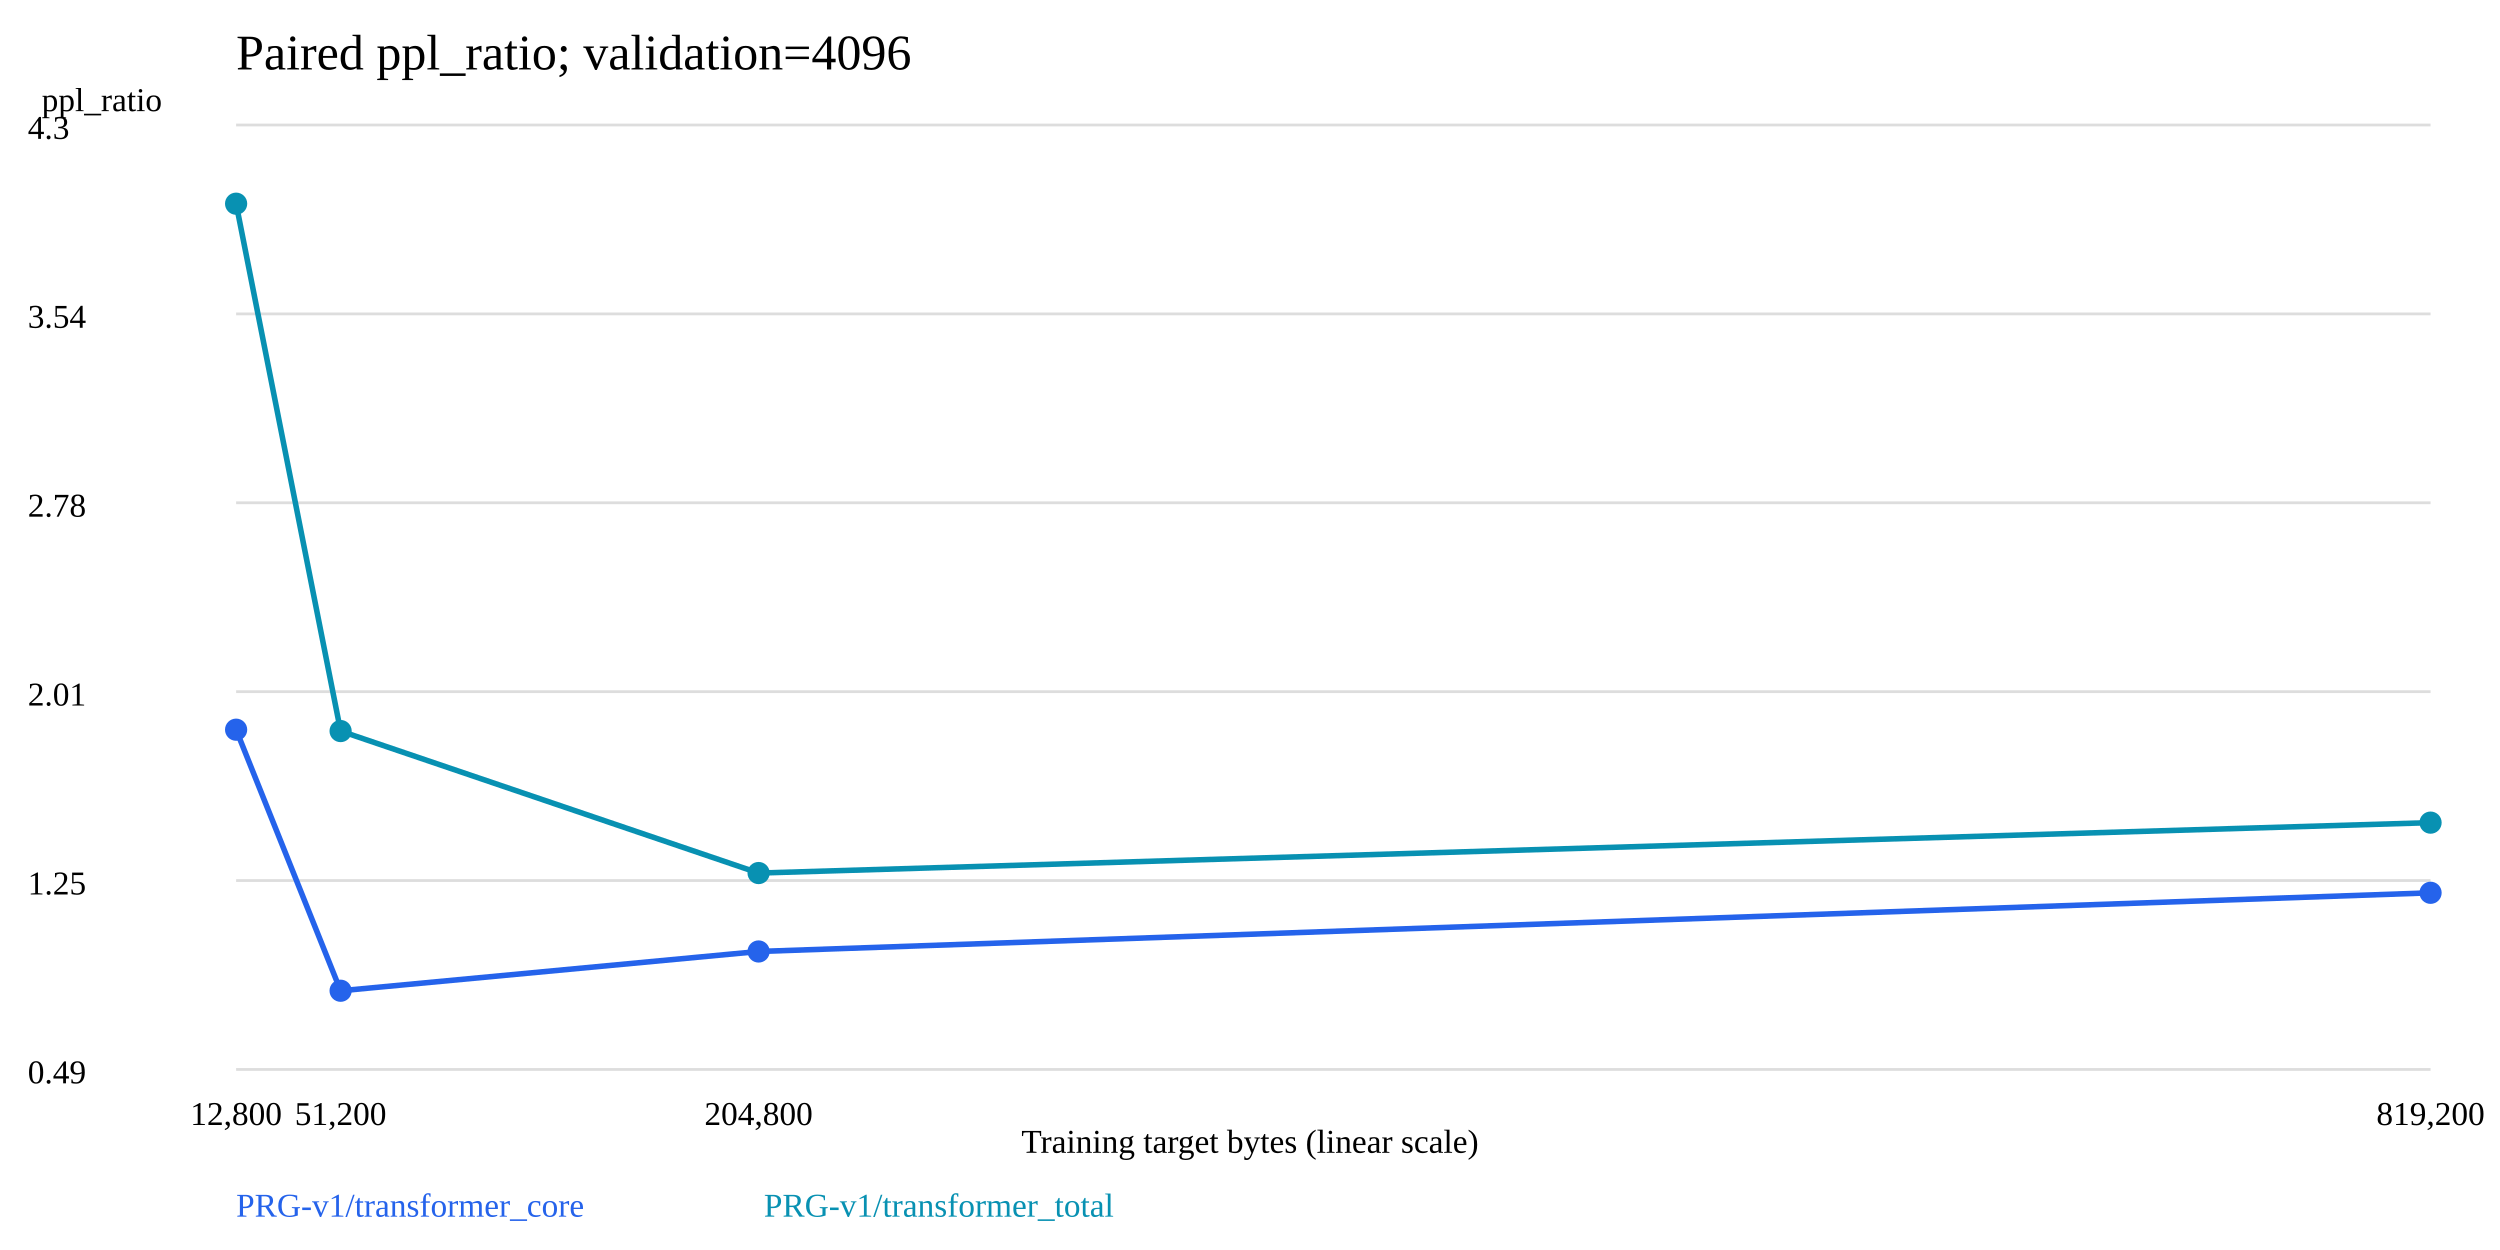
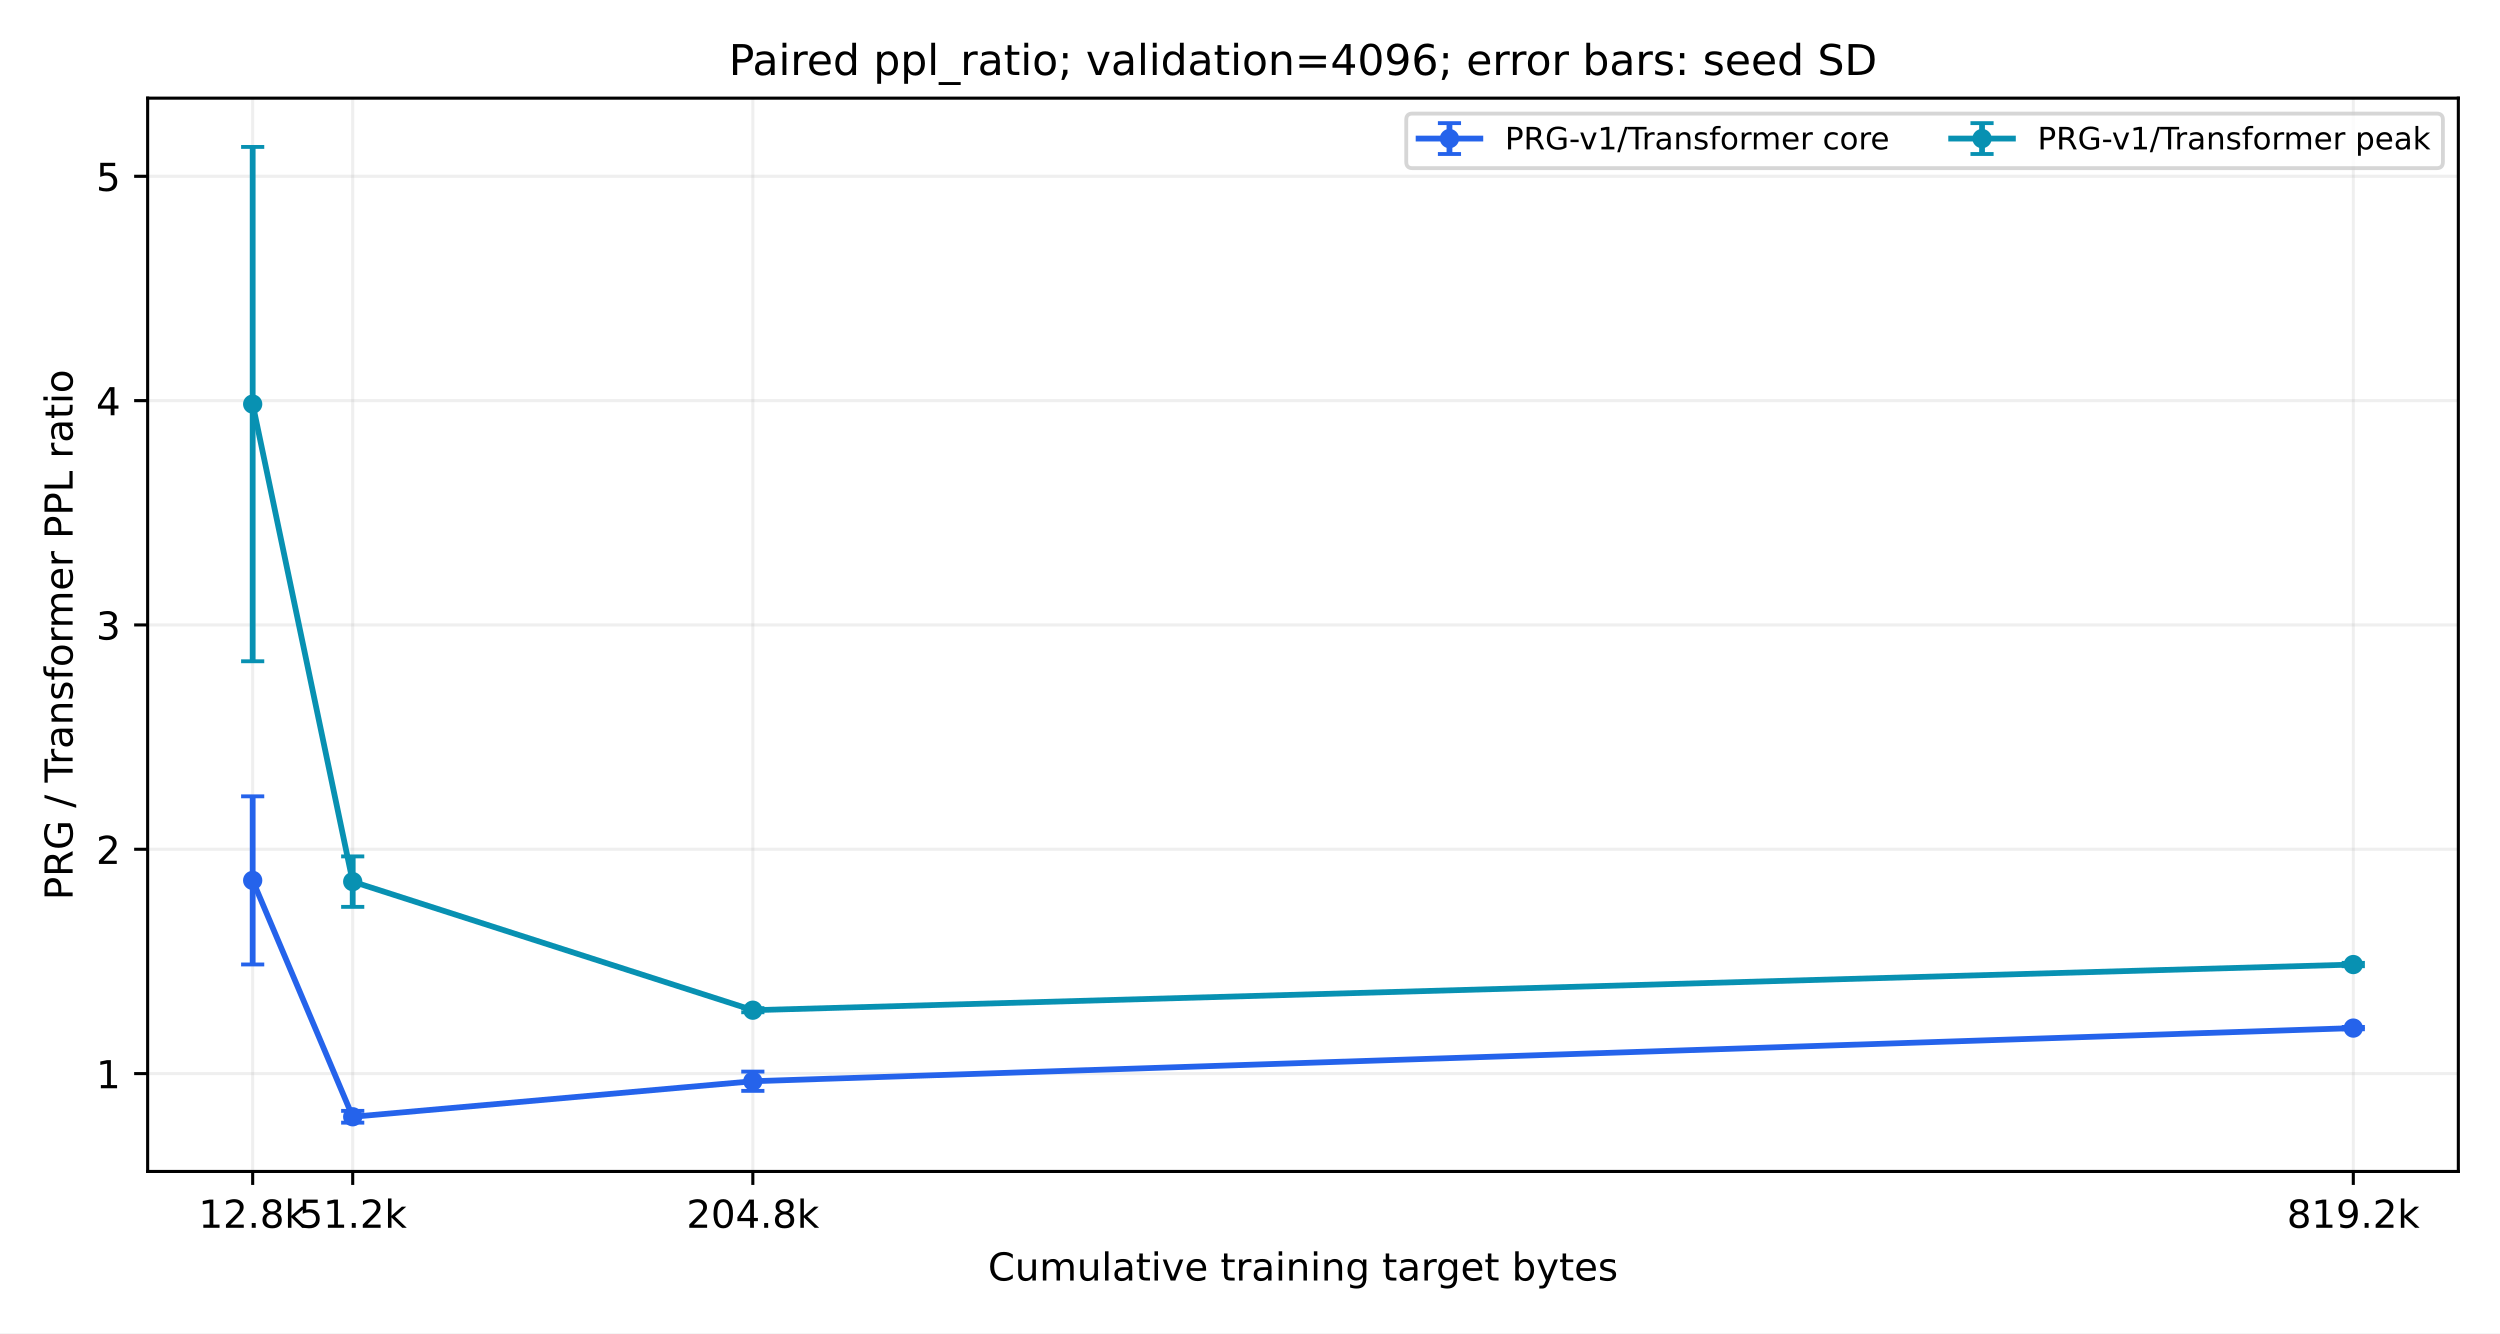
- <svg xmlns="http://www.w3.org/2000/svg" width="900" height="450" viewBox="0 0 900 450">
-   <rect width="100%" height="100%" fill="white" />
-   <text x="85" y="25" font-size="18">Paired ppl_ratio; validation=4096</text>
-   <line x1="85" x2="875" y1="385.0" y2="385.0" stroke="#ddd" />
-   <text x="10" y="390.0" font-size="12">0.49</text>
-   <line x1="85" x2="875" y1="317.0" y2="317.0" stroke="#ddd" />
-   <text x="10" y="322.0" font-size="12">1.25</text>
-   <line x1="85" x2="875" y1="249" y2="249" stroke="#ddd" />
-   <text x="10" y="254" font-size="12">2.01</text>
-   <line x1="85" x2="875" y1="181.0" y2="181.0" stroke="#ddd" />
-   <text x="10" y="186.0" font-size="12">2.78</text>
-   <line x1="85" x2="875" y1="113.0" y2="113.0" stroke="#ddd" />
-   <text x="10" y="118.0" font-size="12">3.54</text>
-   <line x1="85" x2="875" y1="45.0" y2="45.0" stroke="#ddd" />
-   <text x="10" y="50.0" font-size="12">4.3</text>
-   <text x="85.0" y="405" text-anchor="middle" font-size="12">12,800</text>
-   <text x="122.619" y="405" text-anchor="middle" font-size="12">51,200</text>
-   <text x="273.095" y="405" text-anchor="middle" font-size="12">204,800</text>
-   <text x="875.0" y="405" text-anchor="middle" font-size="12">819,200</text>
-   <polyline points="85.00,262.69 122.62,356.67 273.10,342.53 875.00,321.41" fill="none" stroke="#2563eb" stroke-width="2" />
-   <circle cx="85.0" cy="262.692" r="4" fill="#2563eb" />
-   <circle cx="122.619" cy="356.667" r="4" fill="#2563eb" />
-   <circle cx="273.095" cy="342.534" r="4" fill="#2563eb" />
-   <circle cx="875.0" cy="321.406" r="4" fill="#2563eb" />
-   <text x="85" y="438" fill="#2563eb" font-size="12">PRG-v1/transformer_core</text>
-   <polyline points="85.00,73.33 122.62,263.18 273.10,314.30 875.00,296.15" fill="none" stroke="#0891b2" stroke-width="2" />
-   <circle cx="85.0" cy="73.333" r="4" fill="#0891b2" />
-   <circle cx="122.619" cy="263.181" r="4" fill="#0891b2" />
-   <circle cx="273.095" cy="314.298" r="4" fill="#0891b2" />
-   <circle cx="875.0" cy="296.148" r="4" fill="#0891b2" />
-   <text x="275" y="438" fill="#0891b2" font-size="12">PRG-v1/transformer_total</text>
-   <text x="450" y="415" text-anchor="middle" font-size="12">Training target bytes (linear scale)</text>
-   <text x="15" y="40" font-size="12">ppl_ratio</text>
+ <svg xmlns="http://www.w3.org/2000/svg" xmlns:xlink="http://www.w3.org/1999/xlink" width="648pt" height="345.6pt" viewBox="0 0 648 345.6" version="1.1">
+   <defs>
+     <style type="text/css">*{stroke-linejoin: round; stroke-linecap: butt}</style>
+   </defs>
+   <g id="figure_1">
+     <g id="patch_1">
+       <path d="M 0 345.6 L 648 345.6 L 648 0 L 0 0 z " style="fill: #ffffff" />
+     </g>
+     <g id="axes_1">
+       <g id="patch_2">
+         <path d="M 38.27 303.64 L 637.2 303.64 L 637.2 25.44 L 38.27 25.44 z " style="fill: #ffffff" />
+       </g>
+       <g id="matplotlib.axis_1">
+         <g id="xtick_1">
+           <g id="line2d_1">
+             <path d="M 65.494 303.64 L 65.494 25.44 " clip-path="url(#pf51fb17499)" style="fill: none; stroke: #b0b0b0; stroke-opacity: 0.2; stroke-width: 0.8; stroke-linecap: square" />
+           </g>
+           <g id="line2d_2">
+             <defs>
+               <path id="m1986280dcb" d="M 0 0 L 0 3.5 " style="stroke: #000000; stroke-width: 0.8" />
+             </defs>
+             <g>
+               <use xlink:href="#m1986280dcb" x="65.494" y="303.64" style="stroke: #000000; stroke-width: 0.8" />
+             </g>
+           </g>
+           <g id="text_1">
+             <text style="font-size: 10px; font-family: 'DejaVu Sans', 'Bitstream Vera Sans', 'Computer Modern Sans Serif', 'Lucida Grande', 'Verdana', 'Geneva', 'Lucid', 'Arial', 'Helvetica', 'Avant Garde', sans-serif; text-anchor: middle" x="65.494" y="318.238" transform="rotate(-0 65.49409 318.2384)">12.8k</text>
+           </g>
+         </g>
+         <g id="xtick_2">
+           <g id="line2d_3">
+             <path d="M 91.422 303.64 L 91.422 25.44 " clip-path="url(#pf51fb17499)" style="fill: none; stroke: #b0b0b0; stroke-opacity: 0.2; stroke-width: 0.8; stroke-linecap: square" />
+           </g>
+           <g id="line2d_4">
+             <g>
+               <use xlink:href="#m1986280dcb" x="91.422" y="303.64" style="stroke: #000000; stroke-width: 0.8" />
+             </g>
+           </g>
+           <g id="text_2">
+             <text style="font-size: 10px; font-family: 'DejaVu Sans', 'Bitstream Vera Sans', 'Computer Modern Sans Serif', 'Lucida Grande', 'Verdana', 'Geneva', 'Lucid', 'Arial', 'Helvetica', 'Avant Garde', sans-serif; text-anchor: middle" x="91.422" y="318.238" transform="rotate(-0 91.4218 318.2384)">51.2k</text>
+           </g>
+         </g>
+         <g id="xtick_3">
+           <g id="line2d_5">
+             <path d="M 195.133 303.64 L 195.133 25.44 " clip-path="url(#pf51fb17499)" style="fill: none; stroke: #b0b0b0; stroke-opacity: 0.2; stroke-width: 0.8; stroke-linecap: square" />
+           </g>
+           <g id="line2d_6">
+             <g>
+               <use xlink:href="#m1986280dcb" x="195.133" y="303.64" style="stroke: #000000; stroke-width: 0.8" />
+             </g>
+           </g>
+           <g id="text_3">
+             <text style="font-size: 10px; font-family: 'DejaVu Sans', 'Bitstream Vera Sans', 'Computer Modern Sans Serif', 'Lucida Grande', 'Verdana', 'Geneva', 'Lucid', 'Arial', 'Helvetica', 'Avant Garde', sans-serif; text-anchor: middle" x="195.133" y="318.238" transform="rotate(-0 195.1326 318.2384)">204.8k</text>
+           </g>
+         </g>
+         <g id="xtick_4">
+           <g id="line2d_7">
+             <path d="M 609.976 303.64 L 609.976 25.44 " clip-path="url(#pf51fb17499)" style="fill: none; stroke: #b0b0b0; stroke-opacity: 0.2; stroke-width: 0.8; stroke-linecap: square" />
+           </g>
+           <g id="line2d_8">
+             <g>
+               <use xlink:href="#m1986280dcb" x="609.976" y="303.64" style="stroke: #000000; stroke-width: 0.8" />
+             </g>
+           </g>
+           <g id="text_4">
+             <text style="font-size: 10px; font-family: 'DejaVu Sans', 'Bitstream Vera Sans', 'Computer Modern Sans Serif', 'Lucida Grande', 'Verdana', 'Geneva', 'Lucid', 'Arial', 'Helvetica', 'Avant Garde', sans-serif; text-anchor: middle" x="609.976" y="318.238" transform="rotate(-0 609.9759 318.2384)">819.2k</text>
+           </g>
+         </g>
+         <g id="text_5">
+           <text style="font-size: 10px; font-family: 'DejaVu Sans', 'Bitstream Vera Sans', 'Computer Modern Sans Serif', 'Lucida Grande', 'Verdana', 'Geneva', 'Lucid', 'Arial', 'Helvetica', 'Avant Garde', sans-serif; text-anchor: middle" x="337.735" y="331.917" transform="rotate(-0 337.735 331.9166)">Cumulative training target bytes</text>
+         </g>
+       </g>
+       <g id="matplotlib.axis_2">
+         <g id="ytick_1">
+           <g id="line2d_9">
+             <path d="M 38.27 278.282 L 637.2 278.282 " clip-path="url(#pf51fb17499)" style="fill: none; stroke: #b0b0b0; stroke-opacity: 0.2; stroke-width: 0.8; stroke-linecap: square" />
+           </g>
+           <g id="line2d_10">
+             <defs>
+               <path id="mdb5ca805af" d="M 0 0 L -3.5 0 " style="stroke: #000000; stroke-width: 0.8" />
+             </defs>
+             <g>
+               <use xlink:href="#mdb5ca805af" x="38.27" y="278.282" style="stroke: #000000; stroke-width: 0.8" />
+             </g>
+           </g>
+           <g id="text_6">
+             <text style="font-size: 10px; font-family: 'DejaVu Sans', 'Bitstream Vera Sans', 'Computer Modern Sans Serif', 'Lucida Grande', 'Verdana', 'Geneva', 'Lucid', 'Arial', 'Helvetica', 'Avant Garde', sans-serif; text-anchor: end" x="31.27" y="282.081" transform="rotate(-0 31.27 282.0811)">1</text>
+           </g>
+         </g>
+         <g id="ytick_2">
+           <g id="line2d_11">
+             <path d="M 38.27 220.135 L 637.2 220.135 " clip-path="url(#pf51fb17499)" style="fill: none; stroke: #b0b0b0; stroke-opacity: 0.2; stroke-width: 0.8; stroke-linecap: square" />
+           </g>
+           <g id="line2d_12">
+             <g>
+               <use xlink:href="#mdb5ca805af" x="38.27" y="220.135" style="stroke: #000000; stroke-width: 0.8" />
+             </g>
+           </g>
+           <g id="text_7">
+             <text style="font-size: 10px; font-family: 'DejaVu Sans', 'Bitstream Vera Sans', 'Computer Modern Sans Serif', 'Lucida Grande', 'Verdana', 'Geneva', 'Lucid', 'Arial', 'Helvetica', 'Avant Garde', sans-serif; text-anchor: end" x="31.27" y="223.934" transform="rotate(-0 31.27 223.9343)">2</text>
+           </g>
+         </g>
+         <g id="ytick_3">
+           <g id="line2d_13">
+             <path d="M 38.27 161.988 L 637.2 161.988 " clip-path="url(#pf51fb17499)" style="fill: none; stroke: #b0b0b0; stroke-opacity: 0.2; stroke-width: 0.8; stroke-linecap: square" />
+           </g>
+           <g id="line2d_14">
+             <g>
+               <use xlink:href="#mdb5ca805af" x="38.27" y="161.988" style="stroke: #000000; stroke-width: 0.8" />
+             </g>
+           </g>
+           <g id="text_8">
+             <text style="font-size: 10px; font-family: 'DejaVu Sans', 'Bitstream Vera Sans', 'Computer Modern Sans Serif', 'Lucida Grande', 'Verdana', 'Geneva', 'Lucid', 'Arial', 'Helvetica', 'Avant Garde', sans-serif; text-anchor: end" x="31.27" y="165.788" transform="rotate(-0 31.27 165.7875)">3</text>
+           </g>
+         </g>
+         <g id="ytick_4">
+           <g id="line2d_15">
+             <path d="M 38.27 103.842 L 637.2 103.842 " clip-path="url(#pf51fb17499)" style="fill: none; stroke: #b0b0b0; stroke-opacity: 0.2; stroke-width: 0.8; stroke-linecap: square" />
+           </g>
+           <g id="line2d_16">
+             <g>
+               <use xlink:href="#mdb5ca805af" x="38.27" y="103.842" style="stroke: #000000; stroke-width: 0.8" />
+             </g>
+           </g>
+           <g id="text_9">
+             <text style="font-size: 10px; font-family: 'DejaVu Sans', 'Bitstream Vera Sans', 'Computer Modern Sans Serif', 'Lucida Grande', 'Verdana', 'Geneva', 'Lucid', 'Arial', 'Helvetica', 'Avant Garde', sans-serif; text-anchor: end" x="31.27" y="107.641" transform="rotate(-0 31.27 107.6407)">4</text>
+           </g>
+         </g>
+         <g id="ytick_5">
+           <g id="line2d_17">
+             <path d="M 38.27 45.695 L 637.2 45.695 " clip-path="url(#pf51fb17499)" style="fill: none; stroke: #b0b0b0; stroke-opacity: 0.2; stroke-width: 0.8; stroke-linecap: square" />
+           </g>
+           <g id="line2d_18">
+             <g>
+               <use xlink:href="#mdb5ca805af" x="38.27" y="45.695" style="stroke: #000000; stroke-width: 0.8" />
+             </g>
+           </g>
+           <g id="text_10">
+             <text style="font-size: 10px; font-family: 'DejaVu Sans', 'Bitstream Vera Sans', 'Computer Modern Sans Serif', 'Lucida Grande', 'Verdana', 'Geneva', 'Lucid', 'Arial', 'Helvetica', 'Avant Garde', sans-serif; text-anchor: end" x="31.27" y="49.494" transform="rotate(-0 31.27 49.49394)">5</text>
+           </g>
+         </g>
+         <g id="text_11">
+           <text style="font-size: 10px; font-family: 'DejaVu Sans', 'Bitstream Vera Sans', 'Computer Modern Sans Serif', 'Lucida Grande', 'Verdana', 'Geneva', 'Lucid', 'Arial', 'Helvetica', 'Avant Garde', sans-serif; text-anchor: middle" x="18.828" y="164.54" transform="rotate(-90 18.82781 164.54)">PRG / Transformer PPL ratio</text>
+         </g>
+       </g>
+       <g id="LineCollection_1">
+         <path d="M 65.494 249.996 L 65.494 206.403 " clip-path="url(#pf51fb17499)" style="fill: none; stroke: #2563eb; stroke-width: 1.5" />
+         <path d="M 91.422 290.995 L 91.422 287.94 " clip-path="url(#pf51fb17499)" style="fill: none; stroke: #2563eb; stroke-width: 1.5" />
+         <path d="M 195.133 282.754 L 195.133 277.752 " clip-path="url(#pf51fb17499)" style="fill: none; stroke: #2563eb; stroke-width: 1.5" />
+         <path d="M 609.976 266.786 L 609.976 266.172 " clip-path="url(#pf51fb17499)" style="fill: none; stroke: #2563eb; stroke-width: 1.5" />
+       </g>
+       <g id="line2d_19">
+         <defs>
+           <path id="m1d0e846e0e" d="M 3 0 L -3 -0 " style="stroke: #2563eb" />
+         </defs>
+         <g clip-path="url(#pf51fb17499)">
+           <use xlink:href="#m1d0e846e0e" x="65.494" y="249.996" style="fill: #2563eb; stroke: #2563eb" />
+           <use xlink:href="#m1d0e846e0e" x="91.422" y="290.995" style="fill: #2563eb; stroke: #2563eb" />
+           <use xlink:href="#m1d0e846e0e" x="195.133" y="282.754" style="fill: #2563eb; stroke: #2563eb" />
+           <use xlink:href="#m1d0e846e0e" x="609.976" y="266.786" style="fill: #2563eb; stroke: #2563eb" />
+         </g>
+       </g>
+       <g id="line2d_20">
+         <g clip-path="url(#pf51fb17499)">
+           <use xlink:href="#m1d0e846e0e" x="65.494" y="206.403" style="fill: #2563eb; stroke: #2563eb" />
+           <use xlink:href="#m1d0e846e0e" x="91.422" y="287.94" style="fill: #2563eb; stroke: #2563eb" />
+           <use xlink:href="#m1d0e846e0e" x="195.133" y="277.752" style="fill: #2563eb; stroke: #2563eb" />
+           <use xlink:href="#m1d0e846e0e" x="609.976" y="266.172" style="fill: #2563eb; stroke: #2563eb" />
+         </g>
+       </g>
+       <g id="LineCollection_2">
+         <path d="M 65.494 171.403 L 65.494 38.085 " clip-path="url(#pf51fb17499)" style="fill: none; stroke: #0891b2; stroke-width: 1.5" />
+         <path d="M 91.422 235.053 L 91.422 221.983 " clip-path="url(#pf51fb17499)" style="fill: none; stroke: #0891b2; stroke-width: 1.5" />
+         <path d="M 195.133 262.384 L 195.133 261.304 " clip-path="url(#pf51fb17499)" style="fill: none; stroke: #0891b2; stroke-width: 1.5" />
+         <path d="M 609.976 250.447 L 609.976 249.577 " clip-path="url(#pf51fb17499)" style="fill: none; stroke: #0891b2; stroke-width: 1.5" />
+       </g>
+       <g id="line2d_21">
+         <defs>
+           <path id="m05fc8b4bbe" d="M 3 0 L -3 -0 " style="stroke: #0891b2" />
+         </defs>
+         <g clip-path="url(#pf51fb17499)">
+           <use xlink:href="#m05fc8b4bbe" x="65.494" y="171.403" style="fill: #0891b2; stroke: #0891b2" />
+           <use xlink:href="#m05fc8b4bbe" x="91.422" y="235.053" style="fill: #0891b2; stroke: #0891b2" />
+           <use xlink:href="#m05fc8b4bbe" x="195.133" y="262.384" style="fill: #0891b2; stroke: #0891b2" />
+           <use xlink:href="#m05fc8b4bbe" x="609.976" y="250.447" style="fill: #0891b2; stroke: #0891b2" />
+         </g>
+       </g>
+       <g id="line2d_22">
+         <g clip-path="url(#pf51fb17499)">
+           <use xlink:href="#m05fc8b4bbe" x="65.494" y="38.085" style="fill: #0891b2; stroke: #0891b2" />
+           <use xlink:href="#m05fc8b4bbe" x="91.422" y="221.983" style="fill: #0891b2; stroke: #0891b2" />
+           <use xlink:href="#m05fc8b4bbe" x="195.133" y="261.304" style="fill: #0891b2; stroke: #0891b2" />
+           <use xlink:href="#m05fc8b4bbe" x="609.976" y="249.577" style="fill: #0891b2; stroke: #0891b2" />
+         </g>
+       </g>
+       <g id="line2d_23">
+         <path d="M 65.494 228.2 L 91.422 289.467 L 195.133 280.253 L 609.976 266.479 " clip-path="url(#pf51fb17499)" style="fill: none; stroke: #2563eb; stroke-width: 1.5; stroke-linecap: square" />
+         <defs>
+           <path id="mba3e8f5385" d="M 0 2 C 0.53 2 1.039 1.789 1.414 1.414 C 1.789 1.039 2 0.53 2 0 C 2 -0.53 1.789 -1.039 1.414 -1.414 C 1.039 -1.789 0.53 -2 0 -2 C -0.53 -2 -1.039 -1.789 -1.414 -1.414 C -1.789 -1.039 -2 -0.53 -2 0 C -2 0.53 -1.789 1.039 -1.414 1.414 C -1.039 1.789 -0.53 2 0 2 z " style="stroke: #2563eb" />
+         </defs>
+         <g clip-path="url(#pf51fb17499)">
+           <use xlink:href="#mba3e8f5385" x="65.494" y="228.2" style="fill: #2563eb; stroke: #2563eb" />
+           <use xlink:href="#mba3e8f5385" x="91.422" y="289.467" style="fill: #2563eb; stroke: #2563eb" />
+           <use xlink:href="#mba3e8f5385" x="195.133" y="280.253" style="fill: #2563eb; stroke: #2563eb" />
+           <use xlink:href="#mba3e8f5385" x="609.976" y="266.479" style="fill: #2563eb; stroke: #2563eb" />
+         </g>
+       </g>
+       <g id="line2d_24">
+         <path d="M 65.494 104.744 L 91.422 228.518 L 195.133 261.844 L 609.976 250.012 " clip-path="url(#pf51fb17499)" style="fill: none; stroke: #0891b2; stroke-width: 1.5; stroke-linecap: square" />
+         <defs>
+           <path id="m99acc8d7de" d="M 0 2 C 0.53 2 1.039 1.789 1.414 1.414 C 1.789 1.039 2 0.53 2 0 C 2 -0.53 1.789 -1.039 1.414 -1.414 C 1.039 -1.789 0.53 -2 0 -2 C -0.53 -2 -1.039 -1.789 -1.414 -1.414 C -1.789 -1.039 -2 -0.53 -2 0 C -2 0.53 -1.789 1.039 -1.414 1.414 C -1.039 1.789 -0.53 2 0 2 z " style="stroke: #0891b2" />
+         </defs>
+         <g clip-path="url(#pf51fb17499)">
+           <use xlink:href="#m99acc8d7de" x="65.494" y="104.744" style="fill: #0891b2; stroke: #0891b2" />
+           <use xlink:href="#m99acc8d7de" x="91.422" y="228.518" style="fill: #0891b2; stroke: #0891b2" />
+           <use xlink:href="#m99acc8d7de" x="195.133" y="261.844" style="fill: #0891b2; stroke: #0891b2" />
+           <use xlink:href="#m99acc8d7de" x="609.976" y="250.012" style="fill: #0891b2; stroke: #0891b2" />
+         </g>
+       </g>
+       <g id="patch_3">
+         <path d="M 38.27 303.64 L 38.27 25.44 " style="fill: none; stroke: #000000; stroke-width: 0.8; stroke-linejoin: miter; stroke-linecap: square" />
+       </g>
+       <g id="patch_4">
+         <path d="M 637.2 303.64 L 637.2 25.44 " style="fill: none; stroke: #000000; stroke-width: 0.8; stroke-linejoin: miter; stroke-linecap: square" />
+       </g>
+       <g id="patch_5">
+         <path d="M 38.27 303.64 L 637.2 303.64 " style="fill: none; stroke: #000000; stroke-width: 0.8; stroke-linejoin: miter; stroke-linecap: square" />
+       </g>
+       <g id="patch_6">
+         <path d="M 38.27 25.44 L 637.2 25.44 " style="fill: none; stroke: #000000; stroke-width: 0.8; stroke-linejoin: miter; stroke-linecap: square" />
+       </g>
+       <g id="text_12">
+         <text style="font-size: 11px; font-family: 'DejaVu Sans', 'Bitstream Vera Sans', 'Computer Modern Sans Serif', 'Lucida Grande', 'Verdana', 'Geneva', 'Lucid', 'Arial', 'Helvetica', 'Avant Garde', sans-serif; text-anchor: middle" x="337.735" y="19.44" transform="rotate(-0 337.735 19.44)">Paired ppl_ratio; validation=4096; error bars: seed SD</text>
+       </g>
+       <g id="legend_1">
+         <g id="patch_7">
+           <path d="M 366.101 43.583 L 631.6 43.583 Q 633.2 43.583 633.2 41.983 L 633.2 31.04 Q 633.2 29.44 631.6 29.44 L 366.101 29.44 Q 364.501 29.44 364.501 31.04 L 364.501 41.983 Q 364.501 43.583 366.101 43.583 z " style="fill: #ffffff; opacity: 0.8; stroke: #cccccc; stroke-linejoin: miter" />
+         </g>
+         <g id="LineCollection_3">
+           <path d="M 375.701 39.919 L 375.701 31.919 " style="fill: none; stroke: #2563eb; stroke-width: 1.5" />
+         </g>
+         <g id="line2d_25">
+           <g>
+             <use xlink:href="#m1d0e846e0e" x="375.701" y="39.919" style="fill: #2563eb; stroke: #2563eb" />
+           </g>
+         </g>
+         <g id="line2d_26">
+           <g>
+             <use xlink:href="#m1d0e846e0e" x="375.701" y="31.919" style="fill: #2563eb; stroke: #2563eb" />
+           </g>
+         </g>
+         <g id="line2d_27">
+           <path d="M 367.701 35.919 L 383.701 35.919 " style="fill: none; stroke: #2563eb; stroke-width: 1.5; stroke-linecap: square" />
+         </g>
+         <g id="line2d_28">
+           <g>
+             <use xlink:href="#mba3e8f5385" x="375.701" y="35.919" style="fill: #2563eb; stroke: #2563eb" />
+           </g>
+         </g>
+         <g id="text_13">
+           <text style="font-size: 8px; font-family: 'DejaVu Sans', 'Bitstream Vera Sans', 'Computer Modern Sans Serif', 'Lucida Grande', 'Verdana', 'Geneva', 'Lucid', 'Arial', 'Helvetica', 'Avant Garde', sans-serif; text-anchor: start" x="390.101" y="38.719" transform="rotate(-0 390.1012 38.71875)">PRG-v1/Transformer core</text>
+         </g>
+         <g id="LineCollection_4">
+           <path d="M 513.745 39.919 L 513.745 31.919 " style="fill: none; stroke: #0891b2; stroke-width: 1.5" />
+         </g>
+         <g id="line2d_29">
+           <g>
+             <use xlink:href="#m05fc8b4bbe" x="513.745" y="39.919" style="fill: #0891b2; stroke: #0891b2" />
+           </g>
+         </g>
+         <g id="line2d_30">
+           <g>
+             <use xlink:href="#m05fc8b4bbe" x="513.745" y="31.919" style="fill: #0891b2; stroke: #0891b2" />
+           </g>
+         </g>
+         <g id="line2d_31">
+           <path d="M 505.745 35.919 L 521.745 35.919 " style="fill: none; stroke: #0891b2; stroke-width: 1.5; stroke-linecap: square" />
+         </g>
+         <g id="line2d_32">
+           <g>
+             <use xlink:href="#m99acc8d7de" x="513.745" y="35.919" style="fill: #0891b2; stroke: #0891b2" />
+           </g>
+         </g>
+         <g id="text_14">
+           <text style="font-size: 8px; font-family: 'DejaVu Sans', 'Bitstream Vera Sans', 'Computer Modern Sans Serif', 'Lucida Grande', 'Verdana', 'Geneva', 'Lucid', 'Arial', 'Helvetica', 'Avant Garde', sans-serif; text-anchor: start" x="528.145" y="38.719" transform="rotate(-0 528.145 38.71875)">PRG-v1/Transformer peak</text>
+         </g>
+       </g>
+     </g>
+   </g>
+   <defs>
+     <clipPath id="pf51fb17499">
+       <rect x="38.27" y="25.44" width="598.93" height="278.2" />
+     </clipPath>
+   </defs>
</svg>
